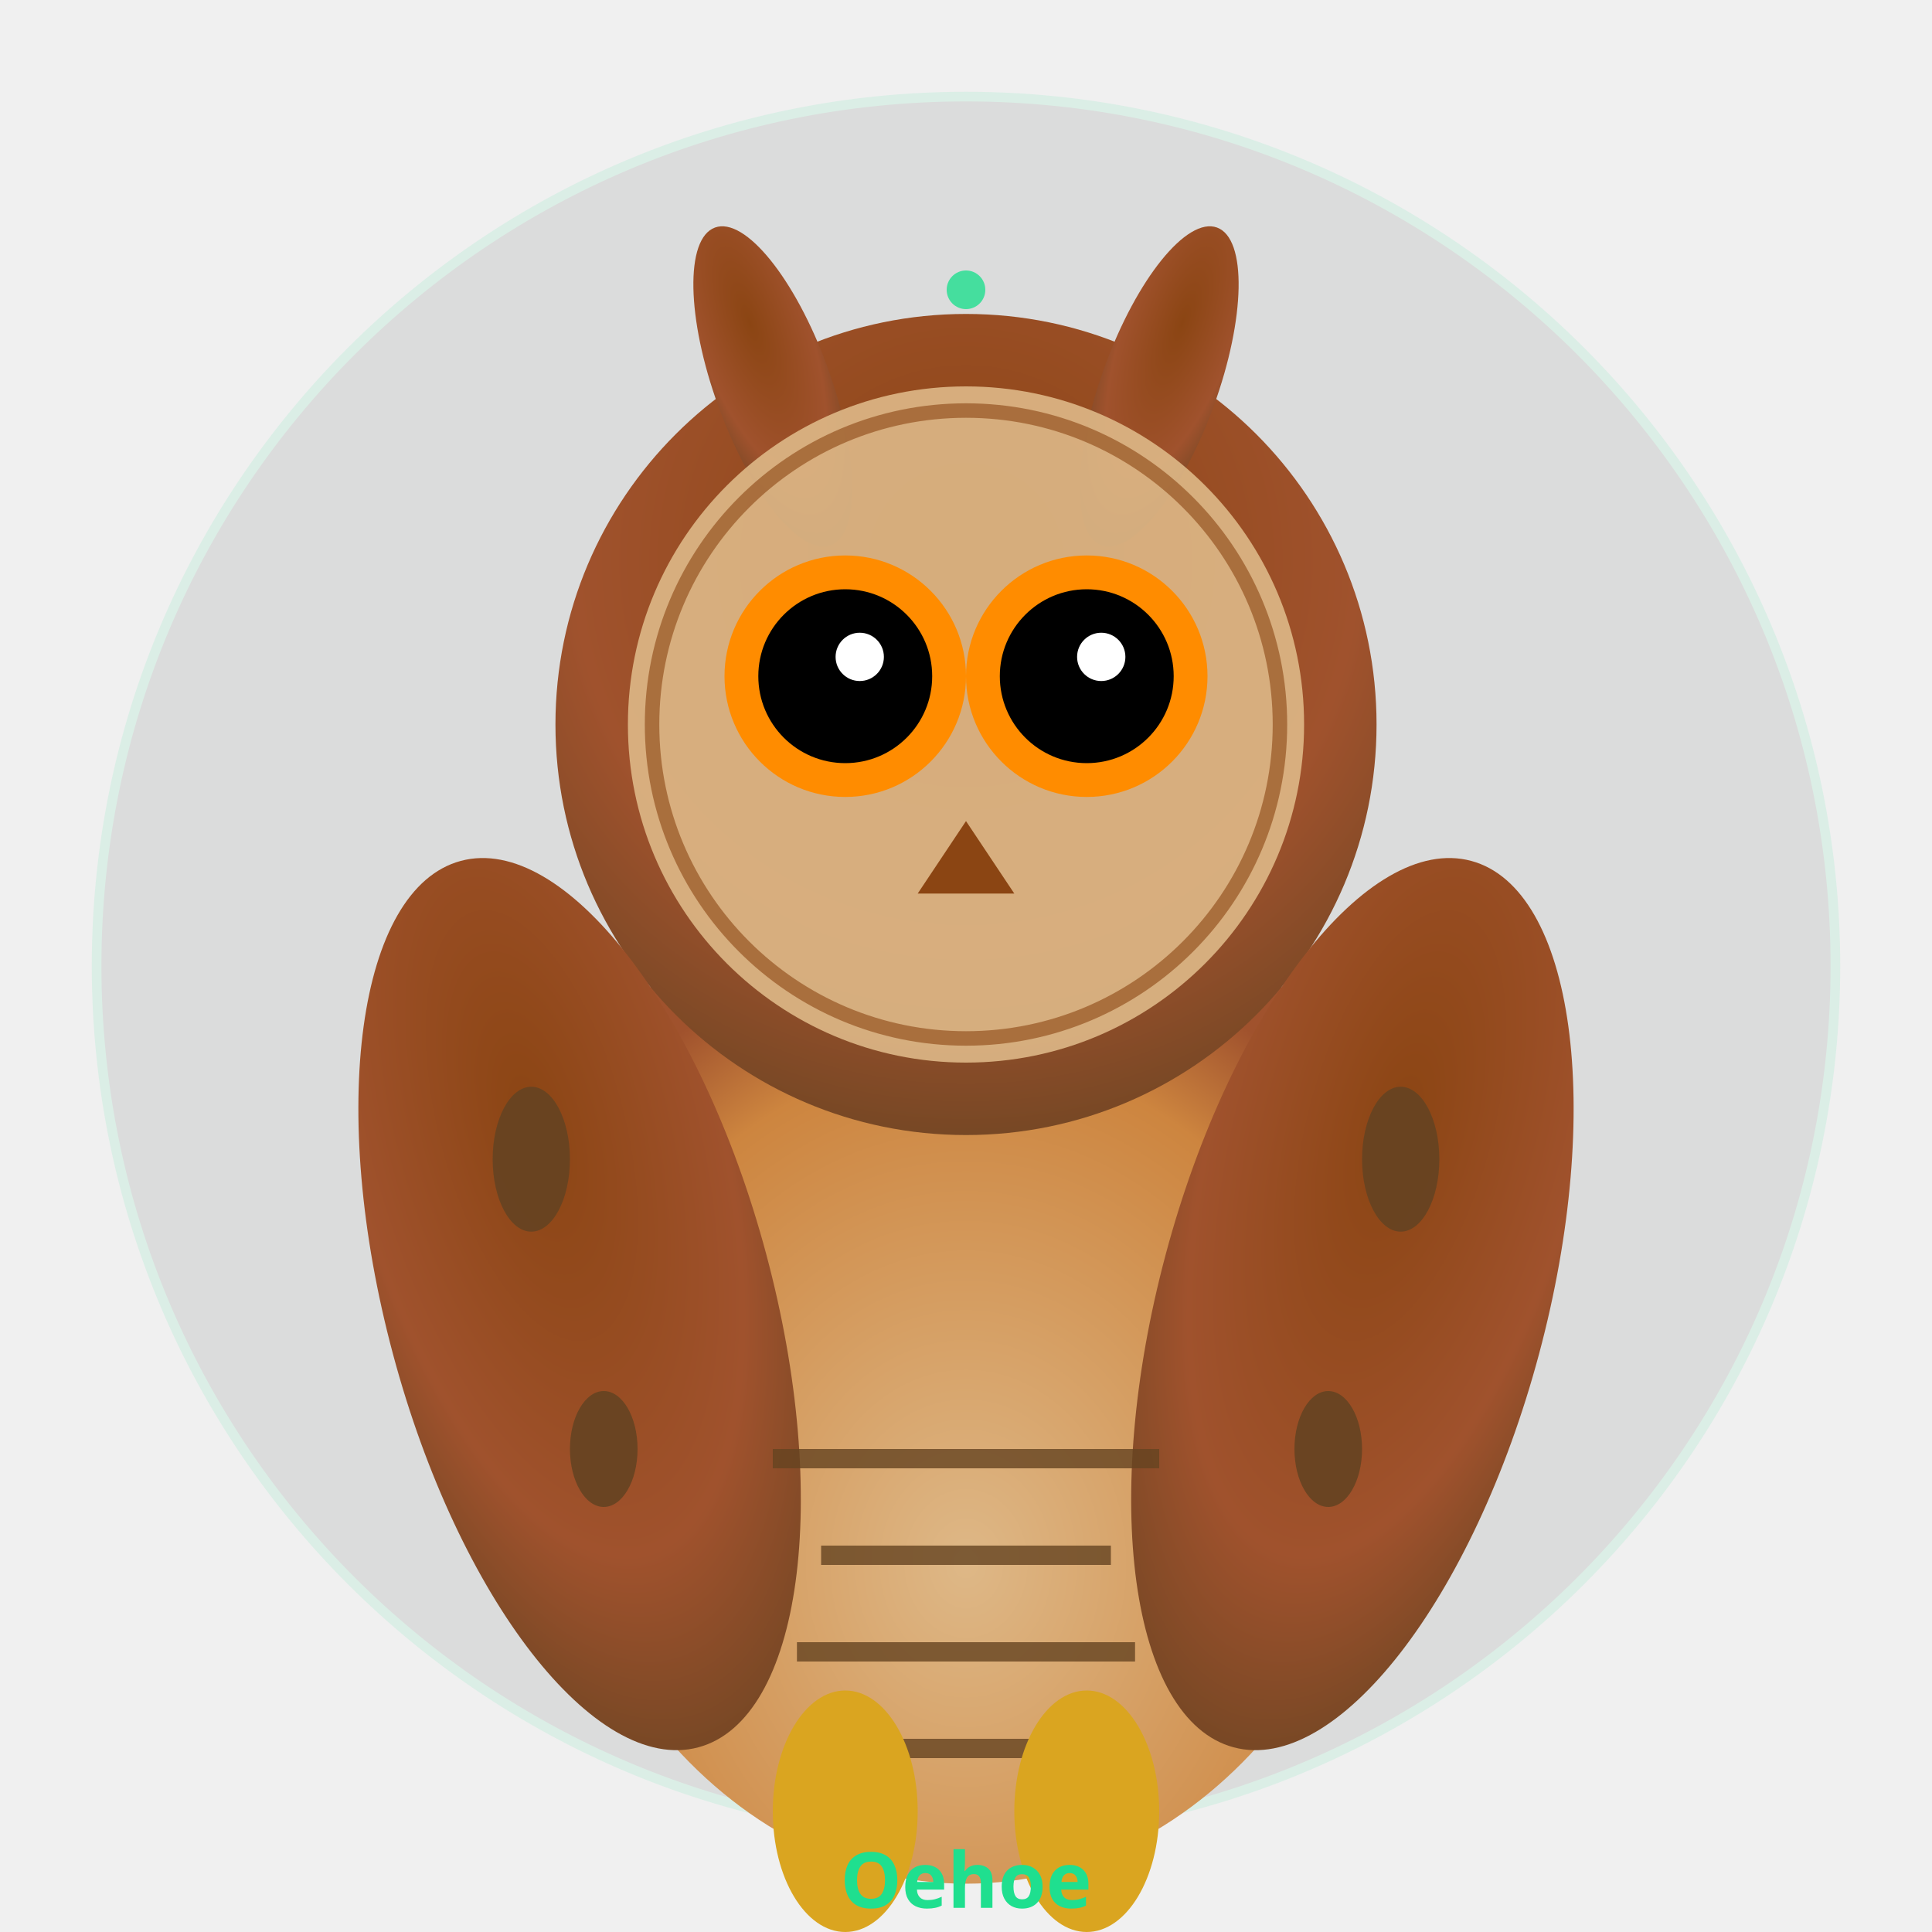
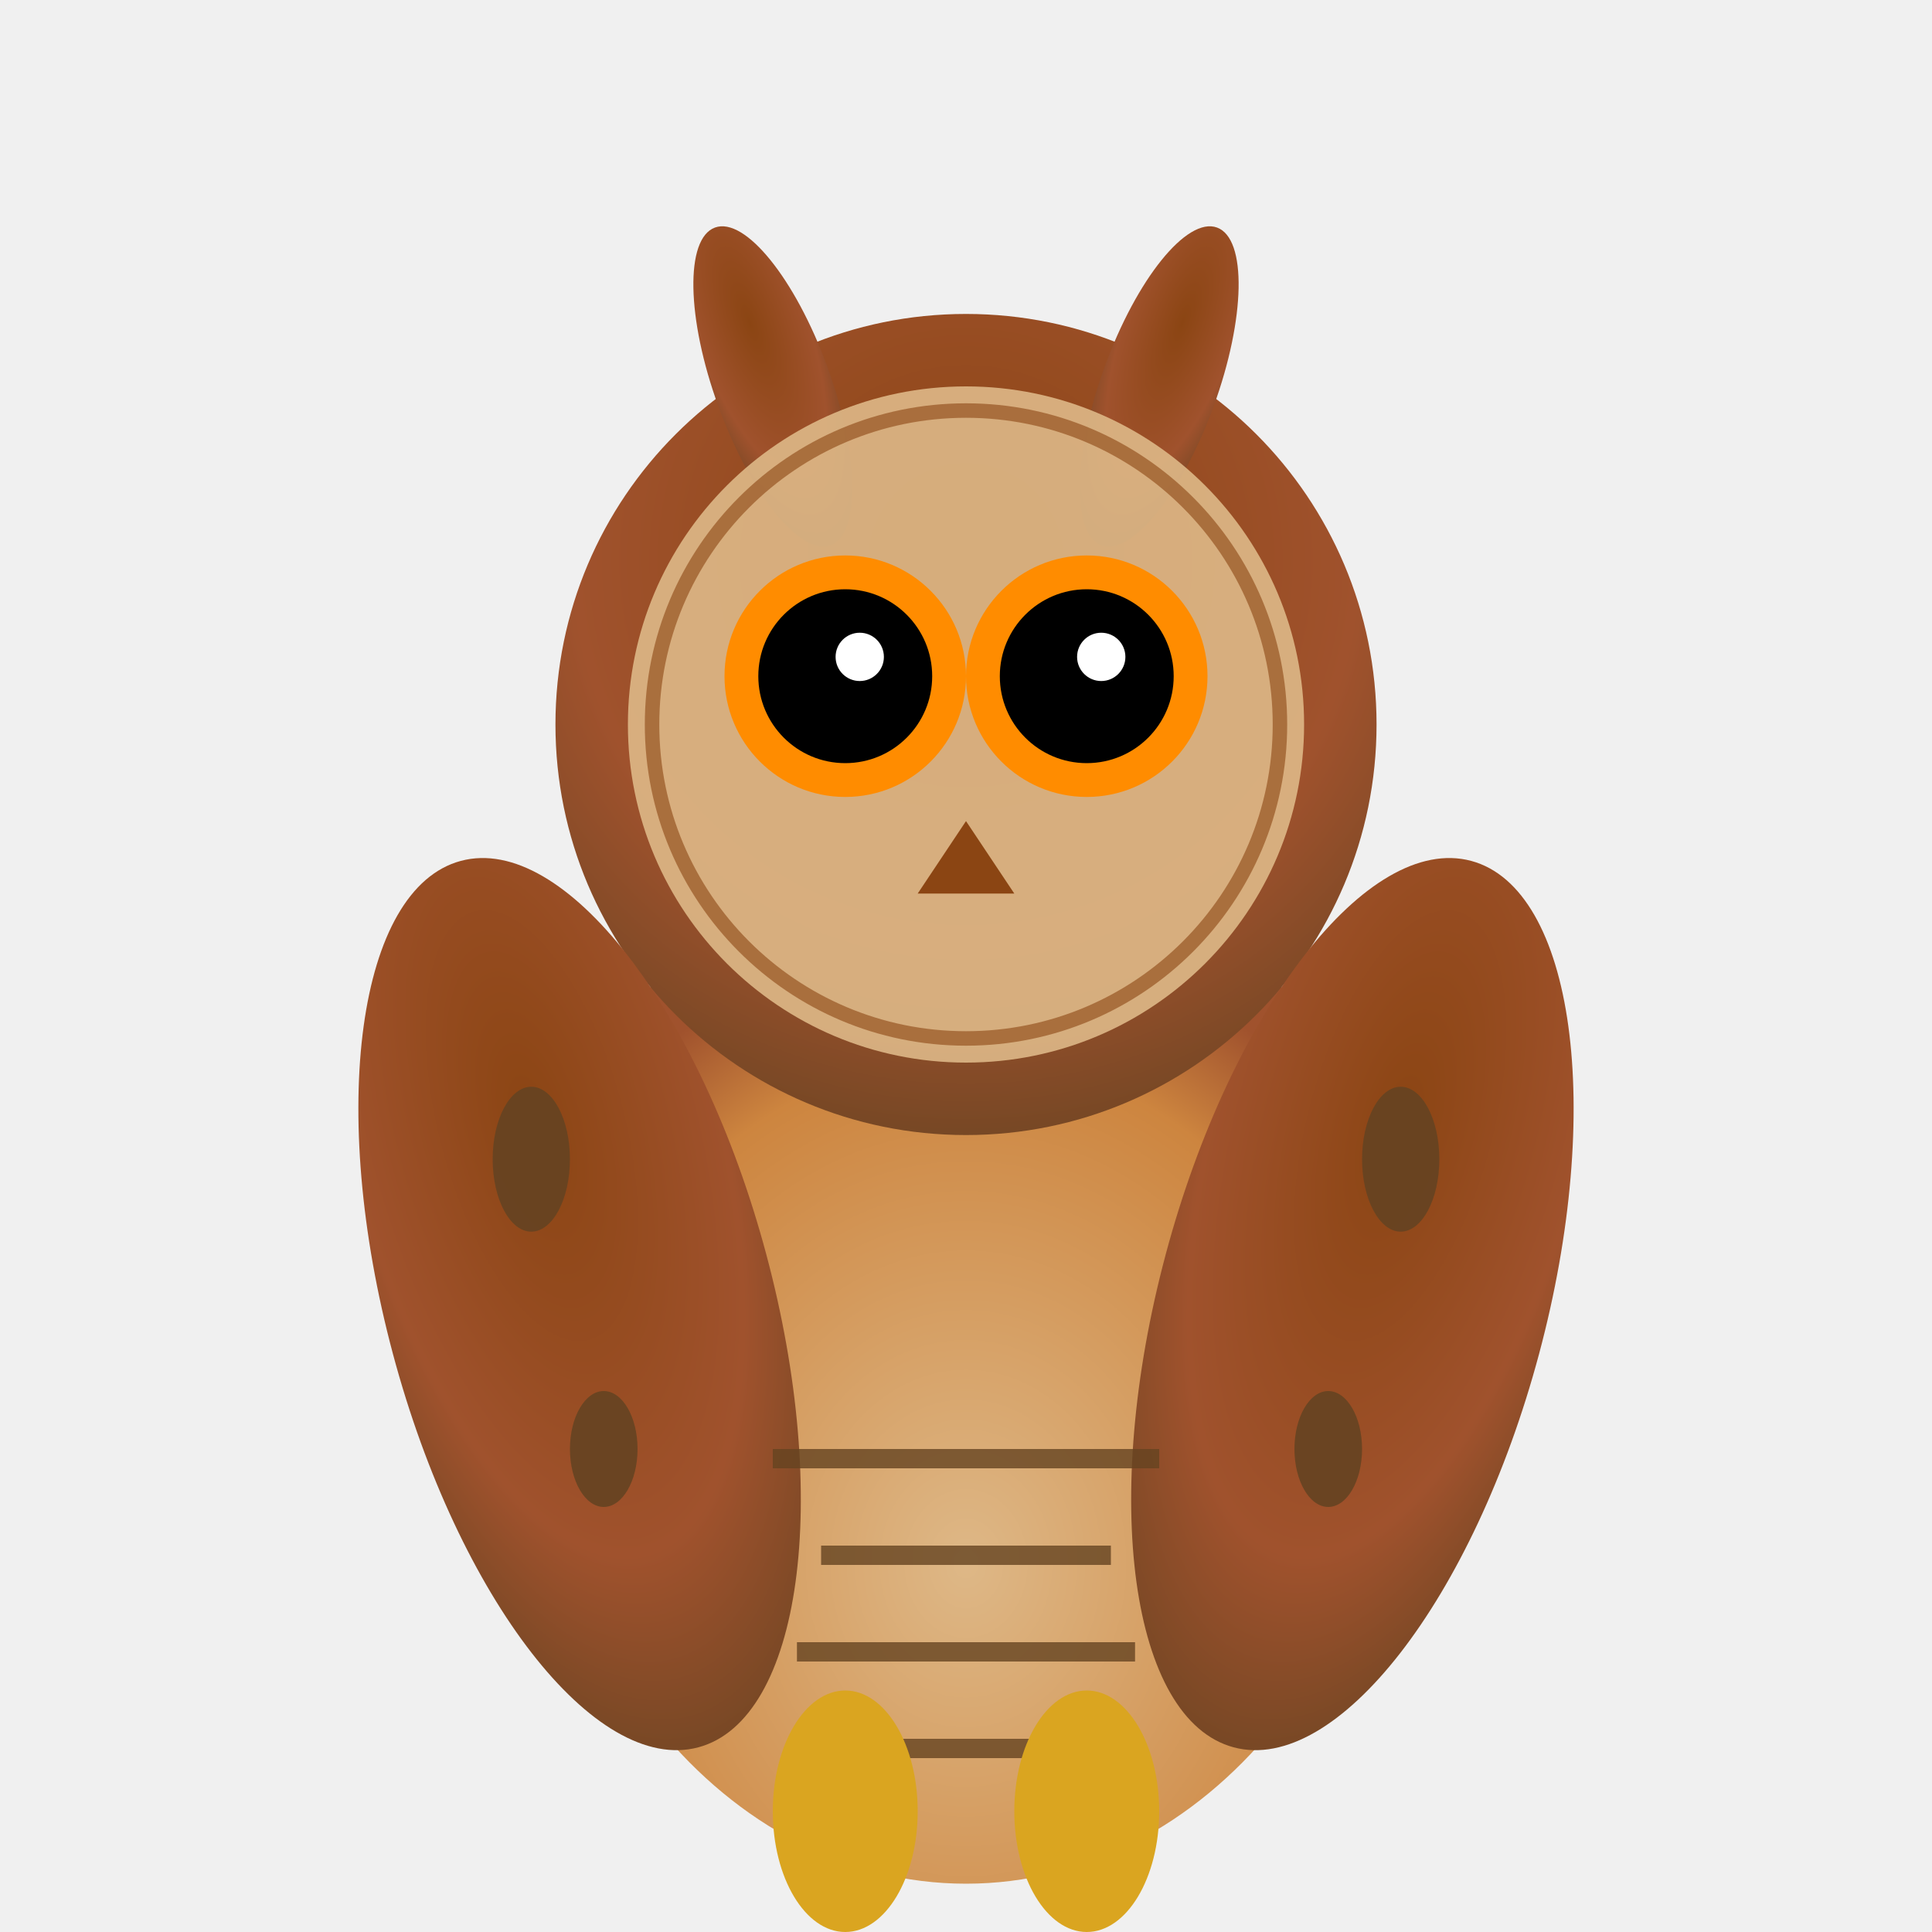
<svg xmlns="http://www.w3.org/2000/svg" viewBox="0 0 400 400">
  <defs>
    <radialGradient id="oehoeGradient" cx="0.5" cy="0.3" r="0.8">
      <stop offset="0%" style="stop-color:#8B4513;stop-opacity:1" />
      <stop offset="60%" style="stop-color:#A0522D;stop-opacity:1" />
      <stop offset="100%" style="stop-color:#654321;stop-opacity:1" />
    </radialGradient>
    <radialGradient id="oehoeBelly" cx="0.5" cy="0.7" r="0.6">
      <stop offset="0%" style="stop-color:#DEB887;stop-opacity:1" />
      <stop offset="80%" style="stop-color:#CD853F;stop-opacity:1" />
      <stop offset="100%" style="stop-color:#A0522D;stop-opacity:1" />
    </radialGradient>
  </defs>
-   <circle cx="200" cy="200" r="180" fill="#1a2a24" stroke="#1fdf8f" stroke-width="2" opacity="0.1" />
  <ellipse cx="200" cy="280" rx="90" ry="110" fill="url(#oehoeBelly)" />
  <circle cx="200" cy="150" r="85" fill="url(#oehoeGradient)" />
  <ellipse cx="160" cy="80" rx="12" ry="35" fill="url(#oehoeGradient)" transform="rotate(-20 160 80)" />
  <ellipse cx="240" cy="80" rx="12" ry="35" fill="url(#oehoeGradient)" transform="rotate(20 240 80)" />
  <circle cx="200" cy="150" r="70" fill="#DEB887" opacity="0.9" />
  <circle cx="200" cy="150" r="65" fill="none" stroke="#8B4513" stroke-width="3" opacity="0.6" />
  <circle cx="175" cy="140" r="25" fill="#FF8C00" />
  <circle cx="225" cy="140" r="25" fill="#FF8C00" />
  <circle cx="175" cy="140" r="18" fill="#000" />
  <circle cx="225" cy="140" r="18" fill="#000" />
  <circle cx="178" cy="136" r="5" fill="#FFF" />
  <circle cx="228" cy="136" r="5" fill="#FFF" />
  <polygon points="200,170 190,185 210,185" fill="#8B4513" />
  <ellipse cx="120" cy="270" rx="40" ry="95" fill="url(#oehoeGradient)" transform="rotate(-15 120 270)" />
  <ellipse cx="280" cy="270" rx="40" ry="95" fill="url(#oehoeGradient)" transform="rotate(15 280 270)" />
  <rect x="160" y="300" width="80" height="4" fill="#654321" opacity="0.8" />
  <rect x="170" y="320" width="60" height="4" fill="#654321" opacity="0.8" />
  <rect x="165" y="340" width="70" height="4" fill="#654321" opacity="0.8" />
  <rect x="175" y="360" width="50" height="4" fill="#654321" opacity="0.8" />
  <ellipse cx="110" cy="240" rx="8" ry="15" fill="#654321" opacity="0.9" />
  <ellipse cx="125" cy="300" rx="7" ry="12" fill="#654321" opacity="0.9" />
  <ellipse cx="290" cy="240" rx="8" ry="15" fill="#654321" opacity="0.9" />
  <ellipse cx="275" cy="300" rx="7" ry="12" fill="#654321" opacity="0.9" />
  <ellipse cx="175" cy="375" rx="15" ry="25" fill="#DAA520" />
  <ellipse cx="225" cy="375" rx="15" ry="25" fill="#DAA520" />
-   <circle cx="200" cy="60" r="4" fill="#1fdf8f" opacity="0.8" />
-   <text x="200" y="395" text-anchor="middle" fill="#1fdf8f" font-family="system-ui" font-size="16" font-weight="bold">Oehoe</text>
</svg>
